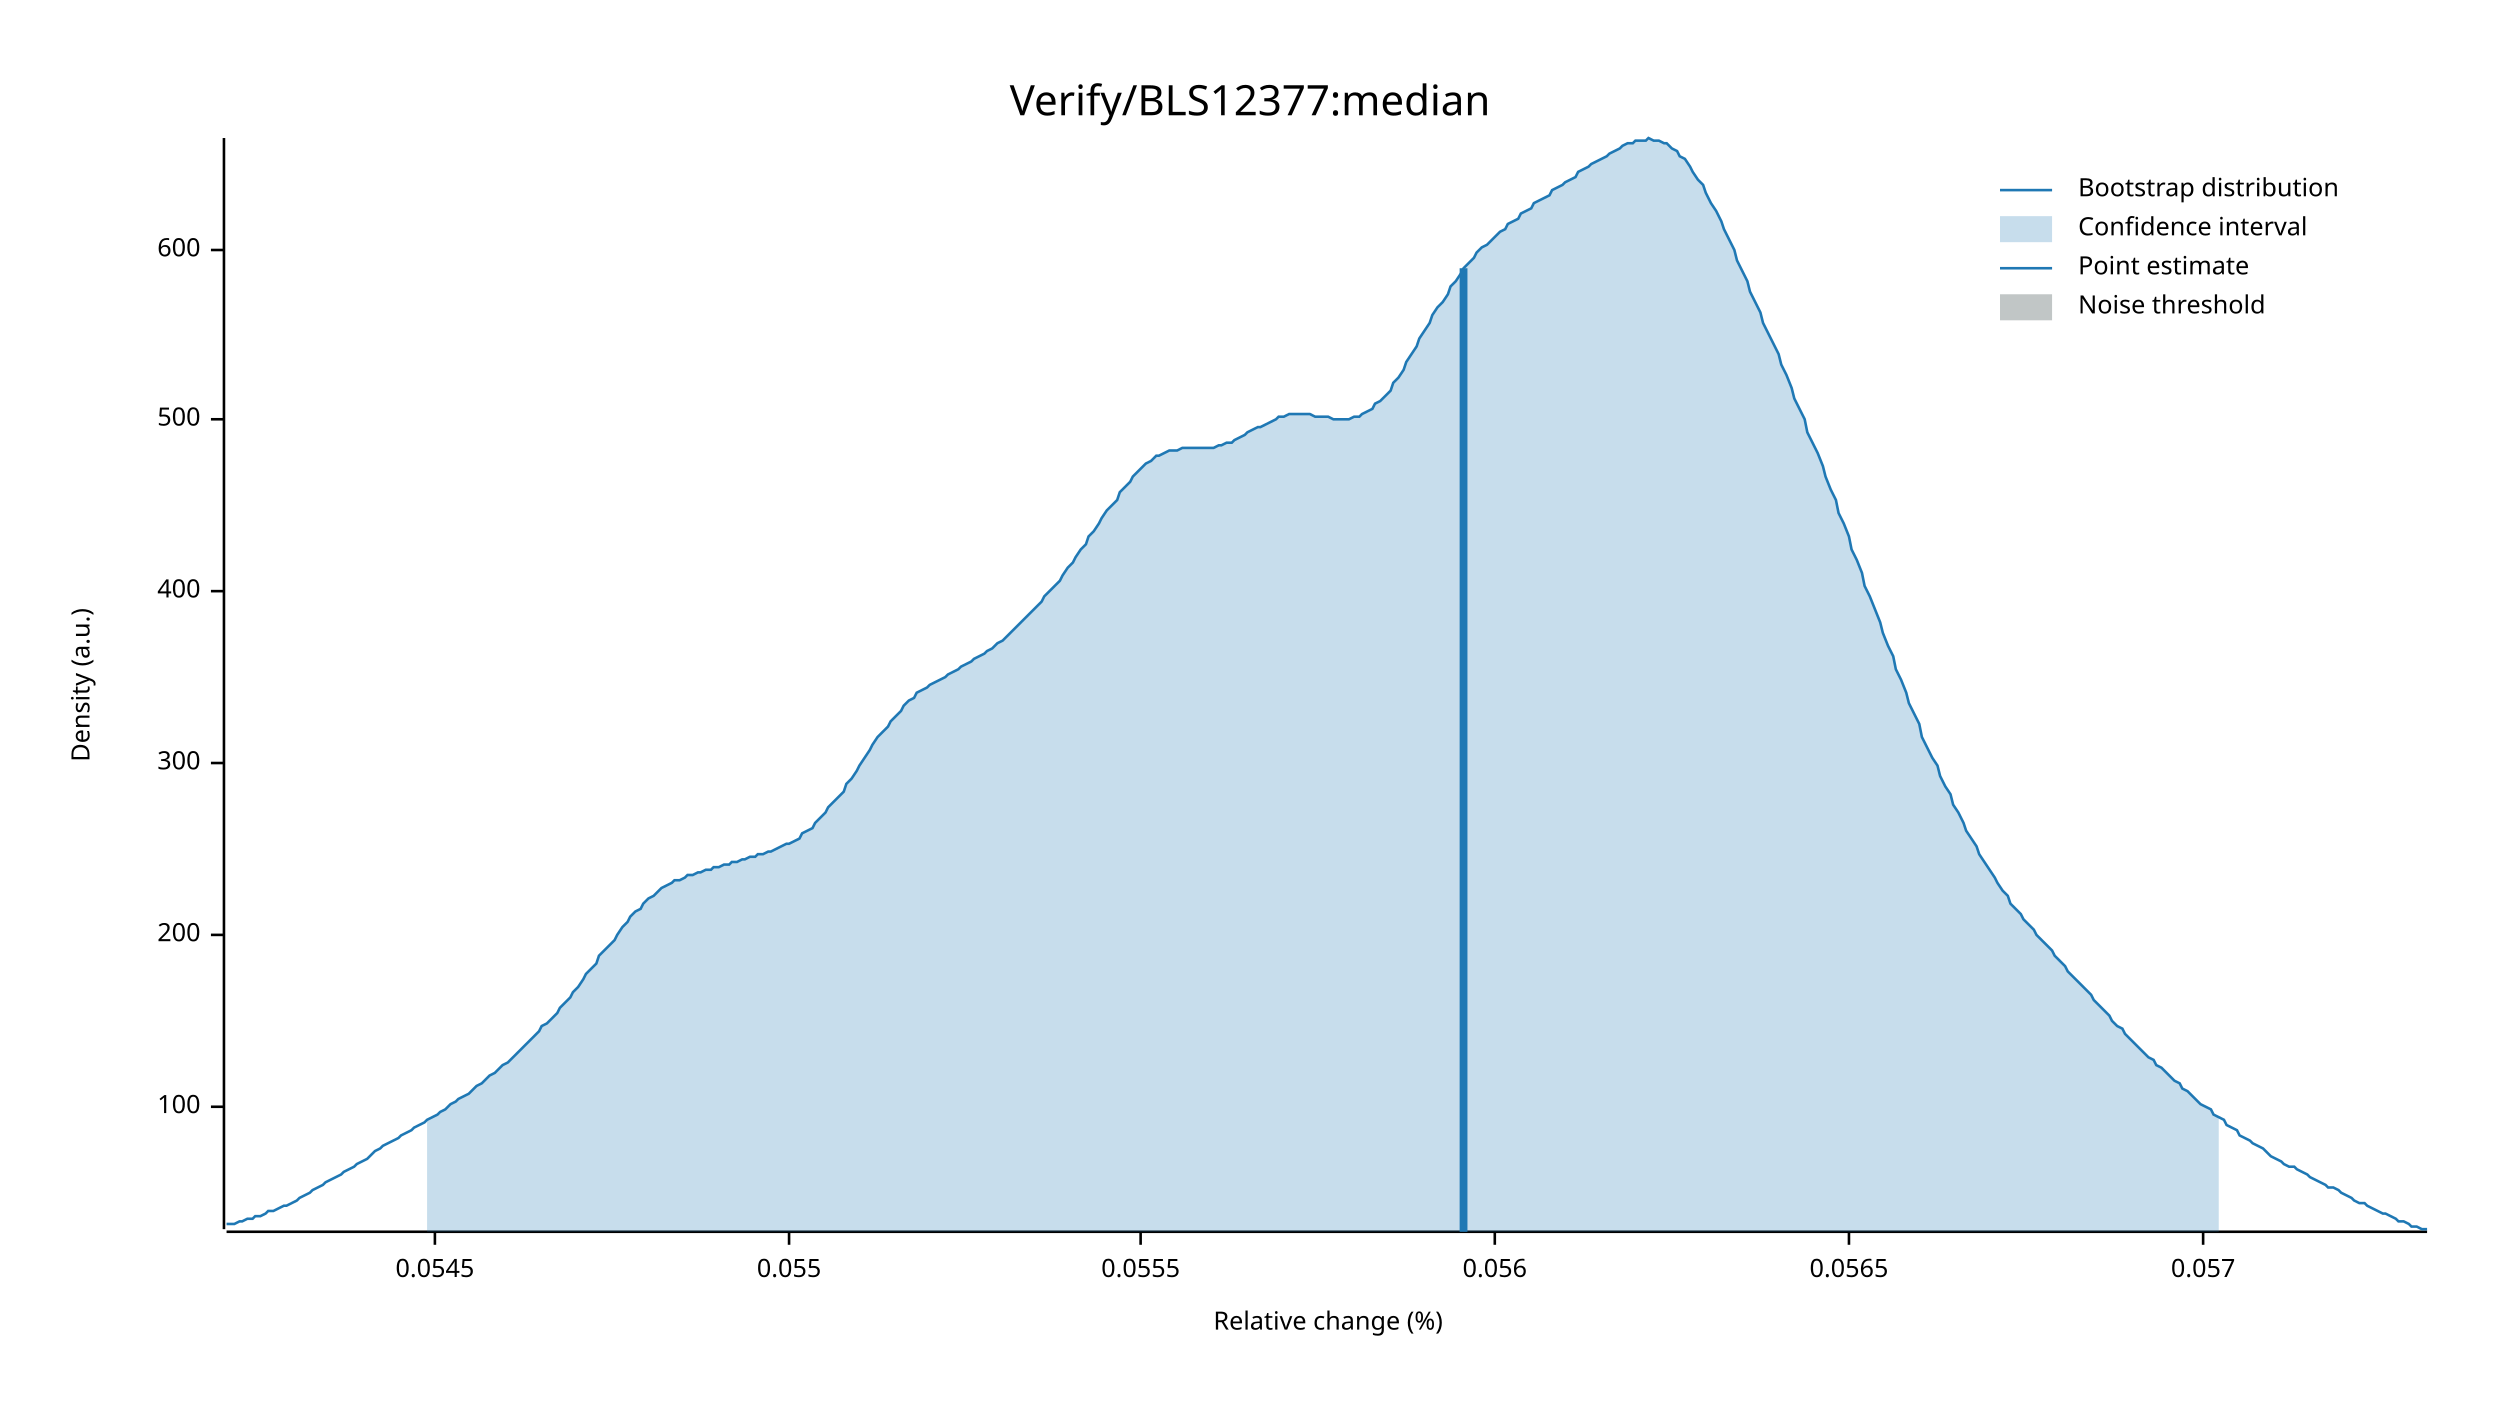
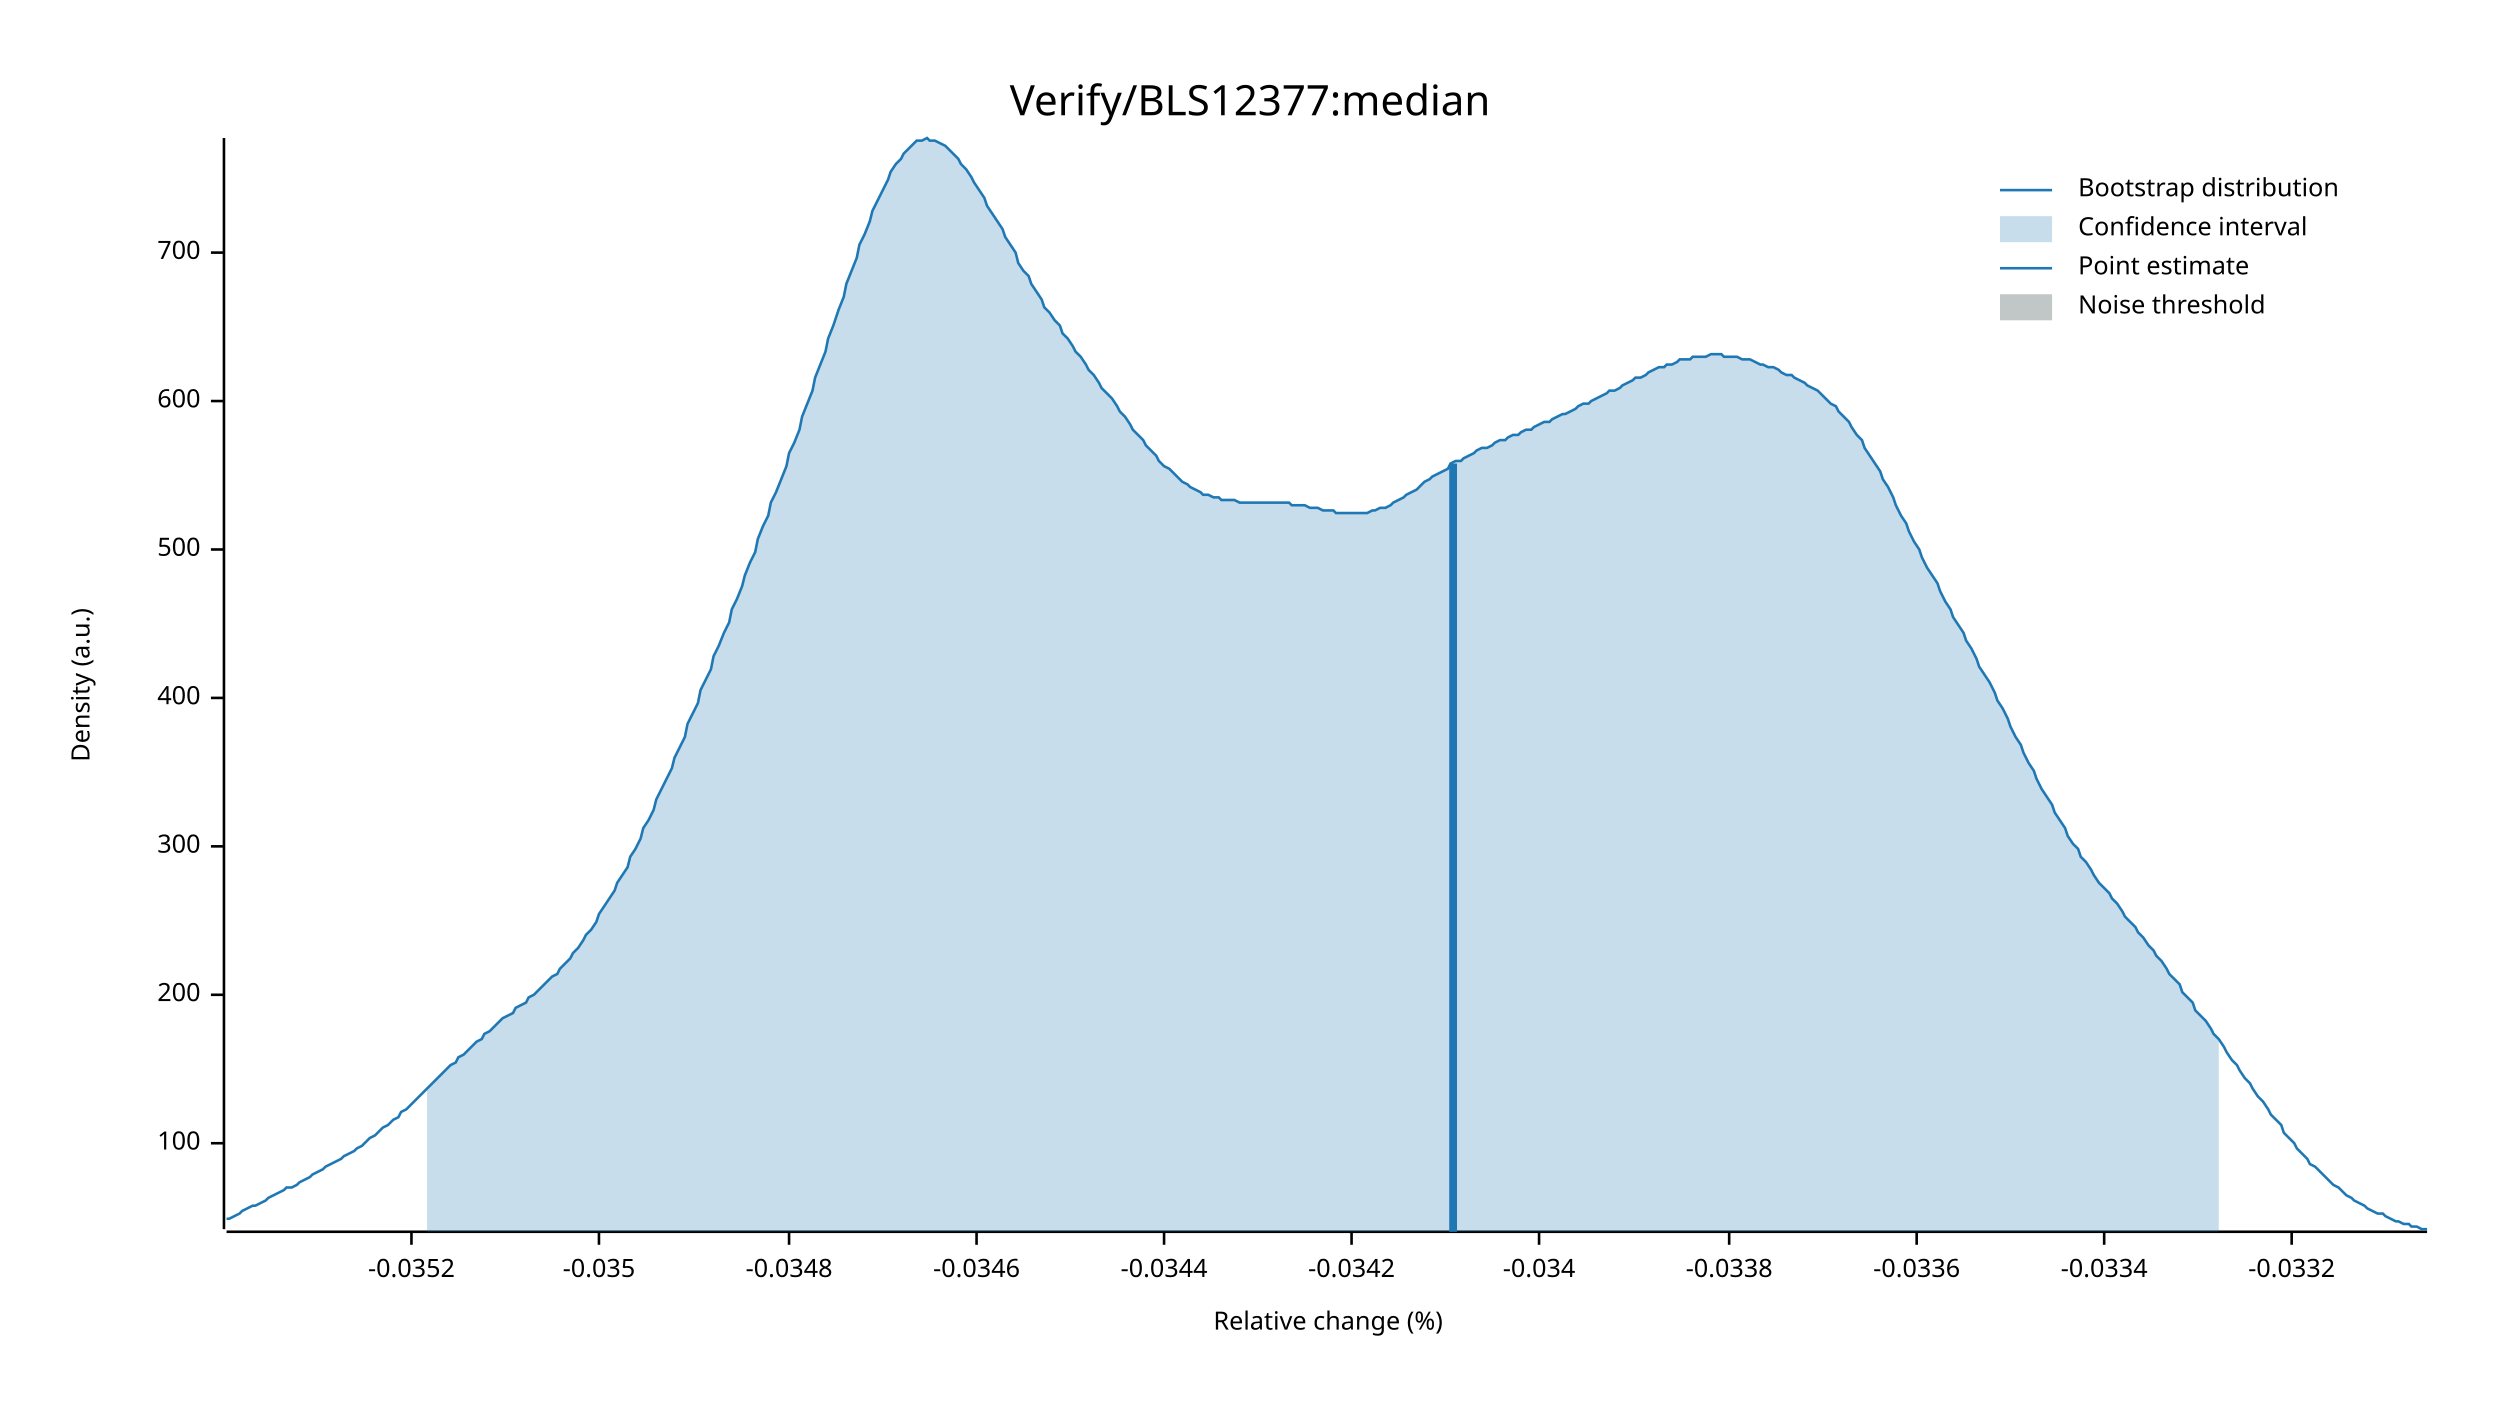
<svg xmlns="http://www.w3.org/2000/svg" width="960" height="540" viewBox="0 0 960 540">
  <text x="480" y="32" dy="0.76em" text-anchor="middle" font-family="sans-serif" font-size="16.129" opacity="1" fill="#000000">
Verify/BLS12377:median
</text>
  <text x="27" y="263" dy="0.76em" text-anchor="middle" font-family="sans-serif" font-size="9.677" opacity="1" fill="#000000" transform="rotate(270, 27, 263)">
Density (a.u.)
</text>
  <text x="510" y="513" dy="-0.5ex" text-anchor="middle" font-family="sans-serif" font-size="9.677" opacity="1" fill="#000000">
Relative change (%)
</text>
  <polyline fill="none" opacity="1" stroke="#000000" stroke-width="1" points="86,53 86,472 " />
-   <text x="77" y="425" dy="0.5ex" text-anchor="end" font-family="sans-serif" font-size="9.677" opacity="1" fill="#000000">
+   <text x="77" y="439" dy="0.5ex" text-anchor="end" font-family="sans-serif" font-size="9.677" opacity="1" fill="#000000">
100
</text>
-   <polyline fill="none" opacity="1" stroke="#000000" stroke-width="1" points="81,425 86,425 " />
-   <text x="77" y="359" dy="0.5ex" text-anchor="end" font-family="sans-serif" font-size="9.677" opacity="1" fill="#000000">
+   <polyline fill="none" opacity="1" stroke="#000000" stroke-width="1" points="81,439 86,439 " />
+   <text x="77" y="382" dy="0.5ex" text-anchor="end" font-family="sans-serif" font-size="9.677" opacity="1" fill="#000000">
200
</text>
-   <polyline fill="none" opacity="1" stroke="#000000" stroke-width="1" points="81,359 86,359 " />
-   <text x="77" y="293" dy="0.5ex" text-anchor="end" font-family="sans-serif" font-size="9.677" opacity="1" fill="#000000">
+   <polyline fill="none" opacity="1" stroke="#000000" stroke-width="1" points="81,382 86,382 " />
+   <text x="77" y="325" dy="0.5ex" text-anchor="end" font-family="sans-serif" font-size="9.677" opacity="1" fill="#000000">
300
</text>
-   <polyline fill="none" opacity="1" stroke="#000000" stroke-width="1" points="81,293 86,293 " />
-   <text x="77" y="227" dy="0.5ex" text-anchor="end" font-family="sans-serif" font-size="9.677" opacity="1" fill="#000000">
+   <polyline fill="none" opacity="1" stroke="#000000" stroke-width="1" points="81,325 86,325 " />
+   <text x="77" y="268" dy="0.5ex" text-anchor="end" font-family="sans-serif" font-size="9.677" opacity="1" fill="#000000">
400
</text>
-   <polyline fill="none" opacity="1" stroke="#000000" stroke-width="1" points="81,227 86,227 " />
-   <text x="77" y="161" dy="0.5ex" text-anchor="end" font-family="sans-serif" font-size="9.677" opacity="1" fill="#000000">
+   <polyline fill="none" opacity="1" stroke="#000000" stroke-width="1" points="81,268 86,268 " />
+   <text x="77" y="211" dy="0.5ex" text-anchor="end" font-family="sans-serif" font-size="9.677" opacity="1" fill="#000000">
500
</text>
-   <polyline fill="none" opacity="1" stroke="#000000" stroke-width="1" points="81,161 86,161 " />
-   <text x="77" y="96" dy="0.5ex" text-anchor="end" font-family="sans-serif" font-size="9.677" opacity="1" fill="#000000">
+   <polyline fill="none" opacity="1" stroke="#000000" stroke-width="1" points="81,211 86,211 " />
+   <text x="77" y="154" dy="0.5ex" text-anchor="end" font-family="sans-serif" font-size="9.677" opacity="1" fill="#000000">
600
</text>
-   <polyline fill="none" opacity="1" stroke="#000000" stroke-width="1" points="81,96 86,96 " />
+   <polyline fill="none" opacity="1" stroke="#000000" stroke-width="1" points="81,154 86,154 " />
+   <text x="77" y="97" dy="0.5ex" text-anchor="end" font-family="sans-serif" font-size="9.677" opacity="1" fill="#000000">
+ 700
+ </text>
+   <polyline fill="none" opacity="1" stroke="#000000" stroke-width="1" points="81,97 86,97 " />
  <polyline fill="none" opacity="1" stroke="#000000" stroke-width="1" points="87,473 932,473 " />
-   <text x="167" y="483" dy="0.76em" text-anchor="middle" font-family="sans-serif" font-size="9.677" opacity="1" fill="#000000">
- 0.0545
+   <text x="158" y="483" dy="0.76em" text-anchor="middle" font-family="sans-serif" font-size="9.677" opacity="1" fill="#000000">
+ -0.0352
</text>
-   <polyline fill="none" opacity="1" stroke="#000000" stroke-width="1" points="167,473 167,478 " />
+   <polyline fill="none" opacity="1" stroke="#000000" stroke-width="1" points="158,473 158,478 " />
+   <text x="230" y="483" dy="0.76em" text-anchor="middle" font-family="sans-serif" font-size="9.677" opacity="1" fill="#000000">
+ -0.035
+ </text>
+   <polyline fill="none" opacity="1" stroke="#000000" stroke-width="1" points="230,473 230,478 " />
  <text x="303" y="483" dy="0.76em" text-anchor="middle" font-family="sans-serif" font-size="9.677" opacity="1" fill="#000000">
- 0.055
+ -0.0348
</text>
  <polyline fill="none" opacity="1" stroke="#000000" stroke-width="1" points="303,473 303,478 " />
-   <text x="438" y="483" dy="0.76em" text-anchor="middle" font-family="sans-serif" font-size="9.677" opacity="1" fill="#000000">
- 0.0555
+   <text x="375" y="483" dy="0.76em" text-anchor="middle" font-family="sans-serif" font-size="9.677" opacity="1" fill="#000000">
+ -0.0346
</text>
-   <polyline fill="none" opacity="1" stroke="#000000" stroke-width="1" points="438,473 438,478 " />
-   <text x="574" y="483" dy="0.76em" text-anchor="middle" font-family="sans-serif" font-size="9.677" opacity="1" fill="#000000">
- 0.056
+   <polyline fill="none" opacity="1" stroke="#000000" stroke-width="1" points="375,473 375,478 " />
+   <text x="447" y="483" dy="0.76em" text-anchor="middle" font-family="sans-serif" font-size="9.677" opacity="1" fill="#000000">
+ -0.0344
</text>
-   <polyline fill="none" opacity="1" stroke="#000000" stroke-width="1" points="574,473 574,478 " />
-   <text x="710" y="483" dy="0.76em" text-anchor="middle" font-family="sans-serif" font-size="9.677" opacity="1" fill="#000000">
- 0.0565
+   <polyline fill="none" opacity="1" stroke="#000000" stroke-width="1" points="447,473 447,478 " />
+   <text x="519" y="483" dy="0.76em" text-anchor="middle" font-family="sans-serif" font-size="9.677" opacity="1" fill="#000000">
+ -0.0342
</text>
-   <polyline fill="none" opacity="1" stroke="#000000" stroke-width="1" points="710,473 710,478 " />
-   <text x="846" y="483" dy="0.76em" text-anchor="middle" font-family="sans-serif" font-size="9.677" opacity="1" fill="#000000">
- 0.057
+   <polyline fill="none" opacity="1" stroke="#000000" stroke-width="1" points="519,473 519,478 " />
+   <text x="591" y="483" dy="0.76em" text-anchor="middle" font-family="sans-serif" font-size="9.677" opacity="1" fill="#000000">
+ -0.034
</text>
-   <polyline fill="none" opacity="1" stroke="#000000" stroke-width="1" points="846,473 846,478 " />
-   <polyline fill="none" opacity="1" stroke="#1F78B4" stroke-width="1" points="87,470 88,470 90,470 92,469 93,469 95,468 97,468 98,467 100,467 102,466 103,465 105,465 107,464 109,463 110,463 112,462 114,461 115,460 117,459 119,458 120,457 122,456 124,455 125,454 127,453 129,452 131,451 132,450 134,449 136,448 137,447 139,446 141,445 142,444 144,442 146,441 147,440 149,439 151,438 153,437 154,436 156,435 158,434 159,433 161,432 163,431 164,430 166,429 168,428 169,427 171,426 173,424 175,423 176,422 178,421 180,420 181,419 183,417 185,416 186,415 188,413 190,412 191,411 193,409 195,408 197,406 198,405 200,403 202,401 203,400 205,398 207,396 208,394 210,393 212,391 214,389 215,387 217,385 219,383 220,381 222,379 224,376 225,374 227,372 229,370 230,367 232,365 234,363 236,361 237,359 239,356 241,354 242,352 244,350 246,349 247,347 249,345 251,344 252,343 254,341 256,340 258,339 259,338 261,338 263,337 264,336 266,336 268,335 269,335 271,334 273,334 274,333 276,333 278,332 280,332 281,331 283,331 285,330 286,330 288,329 290,329 291,328 293,328 295,327 296,327 298,326 300,325 302,324 303,324 305,323 307,322 308,320 310,319 312,318 313,316 315,314 317,312 318,310 320,308 322,306 324,304 325,301 327,299 329,296 330,294 332,291 334,288 335,286 337,283 339,281 341,279 342,277 344,275 346,273 347,271 349,269 351,268 352,266 354,265 356,264 357,263 359,262 361,261 363,260 364,259 366,258 368,257 369,256 371,255 373,254 374,253 376,252 378,251 379,250 381,249 383,247 385,246 386,245 388,243 390,241 391,240 393,238 395,236 396,235 398,233 400,231 401,229 403,227 405,225 407,223 408,221 410,218 412,216 413,214 415,211 417,209 418,206 420,204 422,201 423,199 425,196 427,194 429,192 430,189 432,187 434,185 435,183 437,181 439,179 440,178 442,177 444,175 445,175 447,174 449,173 451,173 452,173 454,172 456,172 457,172 459,172 461,172 462,172 464,172 466,172 468,171 469,171 471,170 473,170 474,169 476,168 478,167 479,166 481,165 483,164 484,164 486,163 488,162 490,161 491,160 493,160 495,159 496,159 498,159 500,159 501,159 503,159 505,160 506,160 508,160 510,160 512,161 513,161 515,161 517,161 518,161 520,160 522,160 523,159 525,158 527,157 528,155 530,154 532,152 534,150 535,147 537,145 539,142 540,139 542,136 544,133 545,130 547,127 549,124 550,121 552,118 554,116 556,113 557,110 559,108 561,105 562,103 564,101 566,99 567,97 569,95 571,94 573,92 574,91 576,89 578,88 579,86 581,85 583,84 584,82 586,81 588,80 589,78 591,77 593,76 595,75 596,73 598,72 600,71 601,70 603,69 605,68 606,66 608,65 610,64 611,63 613,62 615,61 617,60 618,59 620,58 622,57 623,56 625,55 627,55 628,54 630,54 632,54 633,53 635,54 637,54 639,55 640,55 642,57 644,58 645,60 647,61 649,64 650,66 652,69 654,71 655,74 657,78 659,81 661,85 662,88 664,92 666,96 667,100 669,104 671,108 672,112 674,116 676,120 677,124 679,128 681,132 683,136 684,140 686,144 688,149 689,153 691,157 693,161 694,166 696,170 698,174 700,179 701,183 703,188 705,192 706,197 708,201 710,206 711,211 713,215 715,220 716,225 718,229 720,234 722,239 723,243 725,248 727,252 728,257 730,261 732,266 733,270 735,274 737,278 738,283 740,287 742,291 744,294 745,298 747,302 749,305 750,309 752,312 754,316 755,319 757,322 759,325 760,328 762,331 764,334 766,337 767,339 769,342 771,344 772,347 774,349 776,351 777,353 779,355 781,357 782,359 784,361 786,363 788,365 789,367 791,369 793,371 794,373 796,375 798,377 799,378 801,380 803,382 804,384 806,386 808,388 810,390 811,392 813,394 815,395 816,397 818,399 820,401 821,402 823,404 825,406 827,407 828,409 830,410 832,412 833,413 835,415 837,416 838,418 840,419 842,421 843,422 845,424 847,425 849,426 850,428 852,429 854,430 855,432 857,433 859,434 860,436 862,437 864,438 865,439 867,440 869,441 871,443 872,444 874,445 876,446 877,447 879,448 881,448 882,449 884,450 886,451 887,452 889,453 891,454 893,455 894,456 896,456 898,457 899,458 901,459 903,460 904,461 906,462 908,462 909,463 911,464 913,465 915,466 916,466 918,467 920,468 921,469 923,469 925,470 926,471 928,471 930,472 932,472 " />
-   <polygon opacity="0.25" fill="#1F78B4" points="164,430 166,429 168,428 169,427 171,426 173,424 175,423 176,422 178,421 180,420 181,419 183,417 185,416 186,415 188,413 190,412 191,411 193,409 195,408 197,406 198,405 200,403 202,401 203,400 205,398 207,396 208,394 210,393 212,391 214,389 215,387 217,385 219,383 220,381 222,379 224,376 225,374 227,372 229,370 230,367 232,365 234,363 236,361 237,359 239,356 241,354 242,352 244,350 246,349 247,347 249,345 251,344 252,343 254,341 256,340 258,339 259,338 261,338 263,337 264,336 266,336 268,335 269,335 271,334 273,334 274,333 276,333 278,332 280,332 281,331 283,331 285,330 286,330 288,329 290,329 291,328 293,328 295,327 296,327 298,326 300,325 302,324 303,324 305,323 307,322 308,320 310,319 312,318 313,316 315,314 317,312 318,310 320,308 322,306 324,304 325,301 327,299 329,296 330,294 332,291 334,288 335,286 337,283 339,281 341,279 342,277 344,275 346,273 347,271 349,269 351,268 352,266 354,265 356,264 357,263 359,262 361,261 363,260 364,259 366,258 368,257 369,256 371,255 373,254 374,253 376,252 378,251 379,250 381,249 383,247 385,246 386,245 388,243 390,241 391,240 393,238 395,236 396,235 398,233 400,231 401,229 403,227 405,225 407,223 408,221 410,218 412,216 413,214 415,211 417,209 418,206 420,204 422,201 423,199 425,196 427,194 429,192 430,189 432,187 434,185 435,183 437,181 439,179 440,178 442,177 444,175 445,175 447,174 449,173 451,173 452,173 454,172 456,172 457,172 459,172 461,172 462,172 464,172 466,172 468,171 469,171 471,170 473,170 474,169 476,168 478,167 479,166 481,165 483,164 484,164 486,163 488,162 490,161 491,160 493,160 495,159 496,159 498,159 500,159 501,159 503,159 505,160 506,160 508,160 510,160 512,161 513,161 515,161 517,161 518,161 520,160 522,160 523,159 525,158 527,157 528,155 530,154 532,152 534,150 535,147 537,145 539,142 540,139 542,136 544,133 545,130 547,127 549,124 550,121 552,118 554,116 556,113 557,110 559,108 561,105 562,103 564,101 566,99 567,97 569,95 571,94 573,92 574,91 576,89 578,88 579,86 581,85 583,84 584,82 586,81 588,80 589,78 591,77 593,76 595,75 596,73 598,72 600,71 601,70 603,69 605,68 606,66 608,65 610,64 611,63 613,62 615,61 617,60 618,59 620,58 622,57 623,56 625,55 627,55 628,54 630,54 632,54 633,53 635,54 637,54 639,55 640,55 642,57 644,58 645,60 647,61 649,64 650,66 652,69 654,71 655,74 657,78 659,81 661,85 662,88 664,92 666,96 667,100 669,104 671,108 672,112 674,116 676,120 677,124 679,128 681,132 683,136 684,140 686,144 688,149 689,153 691,157 693,161 694,166 696,170 698,174 700,179 701,183 703,188 705,192 706,197 708,201 710,206 711,211 713,215 715,220 716,225 718,229 720,234 722,239 723,243 725,248 727,252 728,257 730,261 732,266 733,270 735,274 737,278 738,283 740,287 742,291 744,294 745,298 747,302 749,305 750,309 752,312 754,316 755,319 757,322 759,325 760,328 762,331 764,334 766,337 767,339 769,342 771,344 772,347 774,349 776,351 777,353 779,355 781,357 782,359 784,361 786,363 788,365 789,367 791,369 793,371 794,373 796,375 798,377 799,378 801,380 803,382 804,384 806,386 808,388 810,390 811,392 813,394 815,395 816,397 818,399 820,401 821,402 823,404 825,406 827,407 828,409 830,410 832,412 833,413 835,415 837,416 838,418 840,419 842,421 843,422 845,424 847,425 849,426 850,428 852,429 852,473 164,473 " />
-   <polyline fill="none" opacity="1" stroke="#1F78B4" stroke-width="3" points="562,473 562,103 " />
+   <polyline fill="none" opacity="1" stroke="#000000" stroke-width="1" points="591,473 591,478 " />
+   <text x="664" y="483" dy="0.76em" text-anchor="middle" font-family="sans-serif" font-size="9.677" opacity="1" fill="#000000">
+ -0.0338
+ </text>
+   <polyline fill="none" opacity="1" stroke="#000000" stroke-width="1" points="664,473 664,478 " />
+   <text x="736" y="483" dy="0.76em" text-anchor="middle" font-family="sans-serif" font-size="9.677" opacity="1" fill="#000000">
+ -0.0336
+ </text>
+   <polyline fill="none" opacity="1" stroke="#000000" stroke-width="1" points="736,473 736,478 " />
+   <text x="808" y="483" dy="0.76em" text-anchor="middle" font-family="sans-serif" font-size="9.677" opacity="1" fill="#000000">
+ -0.0334
+ </text>
+   <polyline fill="none" opacity="1" stroke="#000000" stroke-width="1" points="808,473 808,478 " />
+   <text x="880" y="483" dy="0.76em" text-anchor="middle" font-family="sans-serif" font-size="9.677" opacity="1" fill="#000000">
+ -0.0332
+ </text>
+   <polyline fill="none" opacity="1" stroke="#000000" stroke-width="1" points="880,473 880,478 " />
+   <polyline fill="none" opacity="1" stroke="#1F78B4" stroke-width="1" points="87,468 88,468 90,467 92,466 93,465 95,464 97,463 98,463 100,462 102,461 103,460 105,459 107,458 109,457 110,456 112,456 114,455 115,454 117,453 119,452 120,451 122,450 124,449 125,448 127,447 129,446 131,445 132,444 134,443 136,442 137,441 139,440 141,438 142,437 144,436 146,434 147,433 149,432 151,430 153,429 154,427 156,426 158,424 159,423 161,421 163,419 164,418 166,416 168,414 169,413 171,411 173,409 175,408 176,406 178,405 180,403 181,402 183,400 185,399 186,397 188,396 190,394 191,393 193,391 195,390 197,389 198,387 200,386 202,385 203,383 205,382 207,380 208,379 210,377 212,375 214,374 215,372 217,370 219,368 220,366 222,364 224,361 225,359 227,357 229,354 230,351 232,348 234,345 236,342 237,339 239,336 241,333 242,329 244,326 246,322 247,318 249,315 251,311 252,307 254,303 256,299 258,295 259,291 261,287 263,283 264,278 266,274 268,270 269,265 271,261 273,257 274,252 276,248 278,243 280,239 281,234 283,230 285,225 286,221 288,216 290,212 291,207 293,202 295,198 296,193 298,189 300,184 302,179 303,174 305,170 307,165 308,160 310,155 312,150 313,145 315,140 317,135 318,130 320,125 322,119 324,114 325,109 327,104 329,99 330,94 332,90 334,85 335,81 337,77 339,73 341,69 342,66 344,63 346,61 347,59 349,57 351,55 352,54 354,54 356,53 357,54 359,54 361,55 363,56 364,57 366,59 368,61 369,63 371,65 373,68 374,70 376,73 378,76 379,79 381,82 383,85 385,88 386,91 388,94 390,97 391,101 393,104 395,106 396,109 398,112 400,115 401,118 403,120 405,123 407,125 408,128 410,130 412,133 413,135 415,137 417,140 418,142 420,144 422,147 423,149 425,151 427,153 429,156 430,158 432,160 434,163 435,165 437,167 439,169 440,171 442,173 444,175 445,177 447,179 449,180 451,182 452,183 454,185 456,186 457,187 459,188 461,189 462,190 464,190 466,191 468,191 469,192 471,192 473,192 474,192 476,193 478,193 479,193 481,193 483,193 484,193 486,193 488,193 490,193 491,193 493,193 495,193 496,194 498,194 500,194 501,194 503,195 505,195 506,195 508,196 510,196 512,196 513,197 515,197 517,197 518,197 520,197 522,197 523,197 525,197 527,196 528,196 530,195 532,195 534,194 535,193 537,192 539,191 540,190 542,189 544,188 545,187 547,185 549,184 550,183 552,182 554,181 556,180 557,178 559,177 561,177 562,176 564,175 566,174 567,173 569,172 571,172 573,171 574,170 576,169 578,169 579,168 581,167 583,167 584,166 586,165 588,165 589,164 591,163 593,162 595,162 596,161 598,160 600,159 601,159 603,158 605,157 606,156 608,155 610,155 611,154 613,153 615,152 617,151 618,150 620,150 622,149 623,148 625,147 627,146 628,145 630,145 632,144 633,143 635,142 637,141 639,141 640,140 642,140 644,139 645,138 647,138 649,138 650,137 652,137 654,137 655,137 657,136 659,136 661,136 662,137 664,137 666,137 667,137 669,138 671,138 672,138 674,139 676,140 677,140 679,141 681,141 683,142 684,143 686,144 688,144 689,145 691,146 693,147 694,148 696,149 698,150 700,152 701,153 703,155 705,156 706,158 708,160 710,162 711,164 713,167 715,169 716,172 718,175 720,178 722,181 723,184 725,187 727,191 728,194 730,198 732,201 733,204 735,208 737,211 738,214 740,218 742,221 744,224 745,227 747,231 749,234 750,237 752,240 754,243 755,246 757,249 759,253 760,256 762,259 764,262 766,266 767,269 769,272 771,276 772,279 774,283 776,286 777,289 779,293 781,296 782,299 784,303 786,306 788,309 789,312 791,315 793,318 794,321 796,324 798,326 799,329 801,331 803,334 804,336 806,339 808,341 810,343 811,345 813,347 815,350 816,352 818,354 820,356 821,358 823,360 825,363 827,365 828,367 830,369 832,372 833,374 835,376 837,378 838,381 840,383 842,385 843,388 845,390 847,392 849,395 850,397 852,399 854,402 855,404 857,407 859,409 860,411 862,414 864,416 865,418 867,421 869,423 871,426 872,428 874,430 876,432 877,435 879,437 881,439 882,441 884,443 886,445 887,447 889,448 891,450 893,452 894,453 896,455 898,456 899,457 901,459 903,460 904,461 906,462 908,463 909,464 911,465 913,466 915,466 916,467 918,468 920,469 921,469 923,470 925,470 926,471 928,471 930,472 932,472 " />
+   <polygon opacity="0.25" fill="#1F78B4" points="164,418 166,416 168,414 169,413 171,411 173,409 175,408 176,406 178,405 180,403 181,402 183,400 185,399 186,397 188,396 190,394 191,393 193,391 195,390 197,389 198,387 200,386 202,385 203,383 205,382 207,380 208,379 210,377 212,375 214,374 215,372 217,370 219,368 220,366 222,364 224,361 225,359 227,357 229,354 230,351 232,348 234,345 236,342 237,339 239,336 241,333 242,329 244,326 246,322 247,318 249,315 251,311 252,307 254,303 256,299 258,295 259,291 261,287 263,283 264,278 266,274 268,270 269,265 271,261 273,257 274,252 276,248 278,243 280,239 281,234 283,230 285,225 286,221 288,216 290,212 291,207 293,202 295,198 296,193 298,189 300,184 302,179 303,174 305,170 307,165 308,160 310,155 312,150 313,145 315,140 317,135 318,130 320,125 322,119 324,114 325,109 327,104 329,99 330,94 332,90 334,85 335,81 337,77 339,73 341,69 342,66 344,63 346,61 347,59 349,57 351,55 352,54 354,54 356,53 357,54 359,54 361,55 363,56 364,57 366,59 368,61 369,63 371,65 373,68 374,70 376,73 378,76 379,79 381,82 383,85 385,88 386,91 388,94 390,97 391,101 393,104 395,106 396,109 398,112 400,115 401,118 403,120 405,123 407,125 408,128 410,130 412,133 413,135 415,137 417,140 418,142 420,144 422,147 423,149 425,151 427,153 429,156 430,158 432,160 434,163 435,165 437,167 439,169 440,171 442,173 444,175 445,177 447,179 449,180 451,182 452,183 454,185 456,186 457,187 459,188 461,189 462,190 464,190 466,191 468,191 469,192 471,192 473,192 474,192 476,193 478,193 479,193 481,193 483,193 484,193 486,193 488,193 490,193 491,193 493,193 495,193 496,194 498,194 500,194 501,194 503,195 505,195 506,195 508,196 510,196 512,196 513,197 515,197 517,197 518,197 520,197 522,197 523,197 525,197 527,196 528,196 530,195 532,195 534,194 535,193 537,192 539,191 540,190 542,189 544,188 545,187 547,185 549,184 550,183 552,182 554,181 556,180 557,178 559,177 561,177 562,176 564,175 566,174 567,173 569,172 571,172 573,171 574,170 576,169 578,169 579,168 581,167 583,167 584,166 586,165 588,165 589,164 591,163 593,162 595,162 596,161 598,160 600,159 601,159 603,158 605,157 606,156 608,155 610,155 611,154 613,153 615,152 617,151 618,150 620,150 622,149 623,148 625,147 627,146 628,145 630,145 632,144 633,143 635,142 637,141 639,141 640,140 642,140 644,139 645,138 647,138 649,138 650,137 652,137 654,137 655,137 657,136 659,136 661,136 662,137 664,137 666,137 667,137 669,138 671,138 672,138 674,139 676,140 677,140 679,141 681,141 683,142 684,143 686,144 688,144 689,145 691,146 693,147 694,148 696,149 698,150 700,152 701,153 703,155 705,156 706,158 708,160 710,162 711,164 713,167 715,169 716,172 718,175 720,178 722,181 723,184 725,187 727,191 728,194 730,198 732,201 733,204 735,208 737,211 738,214 740,218 742,221 744,224 745,227 747,231 749,234 750,237 752,240 754,243 755,246 757,249 759,253 760,256 762,259 764,262 766,266 767,269 769,272 771,276 772,279 774,283 776,286 777,289 779,293 781,296 782,299 784,303 786,306 788,309 789,312 791,315 793,318 794,321 796,324 798,326 799,329 801,331 803,334 804,336 806,339 808,341 810,343 811,345 813,347 815,350 816,352 818,354 820,356 821,358 823,360 825,363 827,365 828,367 830,369 832,372 833,374 835,376 837,378 838,381 840,383 842,385 843,388 845,390 847,392 849,395 850,397 852,399 852,473 164,473 " />
+   <polyline fill="none" opacity="1" stroke="#1F78B4" stroke-width="3" points="558,473 558,178 " />
  <rect x="509" y="53" width="0" height="419" opacity="0.1" fill="#071A1C" stroke="none" />
  <text x="798" y="68" dy="0.76em" text-anchor="start" font-family="sans-serif" font-size="9.677" opacity="1" fill="#000000">
Bootstrap distribution
</text>
  <text x="798" y="83" dy="0.76em" text-anchor="start" font-family="sans-serif" font-size="9.677" opacity="1" fill="#000000">
Confidence interval
</text>
  <text x="798" y="98" dy="0.76em" text-anchor="start" font-family="sans-serif" font-size="9.677" opacity="1" fill="#000000">
Point estimate
</text>
  <text x="798" y="113" dy="0.76em" text-anchor="start" font-family="sans-serif" font-size="9.677" opacity="1" fill="#000000">
Noise threshold
</text>
  <polyline fill="none" opacity="1" stroke="#1F78B4" stroke-width="1" points="768,73 788,73 " />
  <rect x="768" y="83" width="20" height="10" opacity="0.25" fill="#1F78B4" stroke="none" />
  <polyline fill="none" opacity="1" stroke="#1F78B4" stroke-width="1" points="768,103 788,103 " />
  <rect x="768" y="113" width="20" height="10" opacity="0.25" fill="#071A1C" stroke="none" />
</svg>
